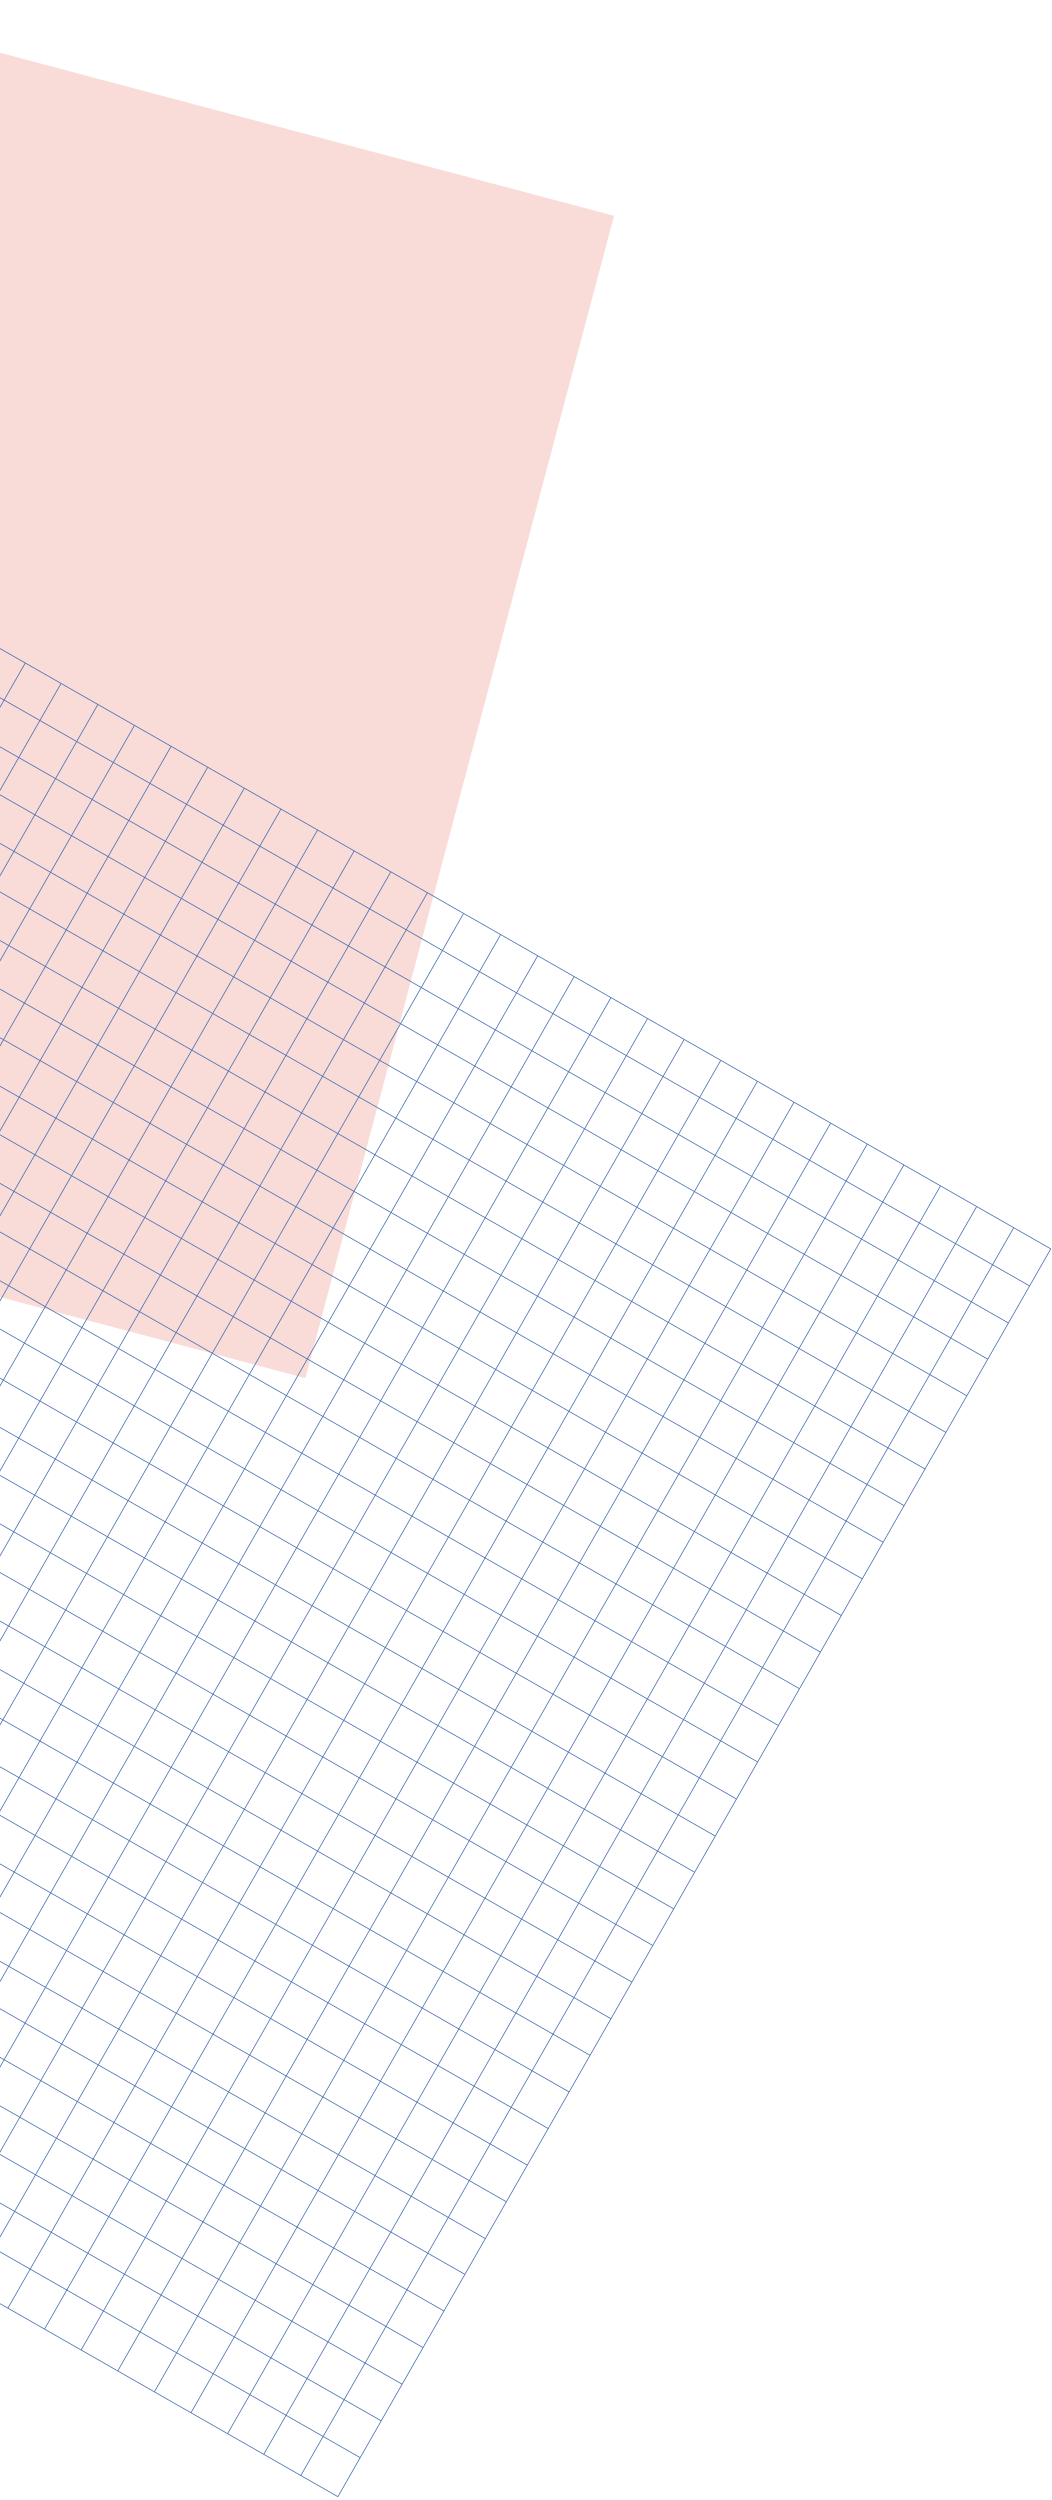
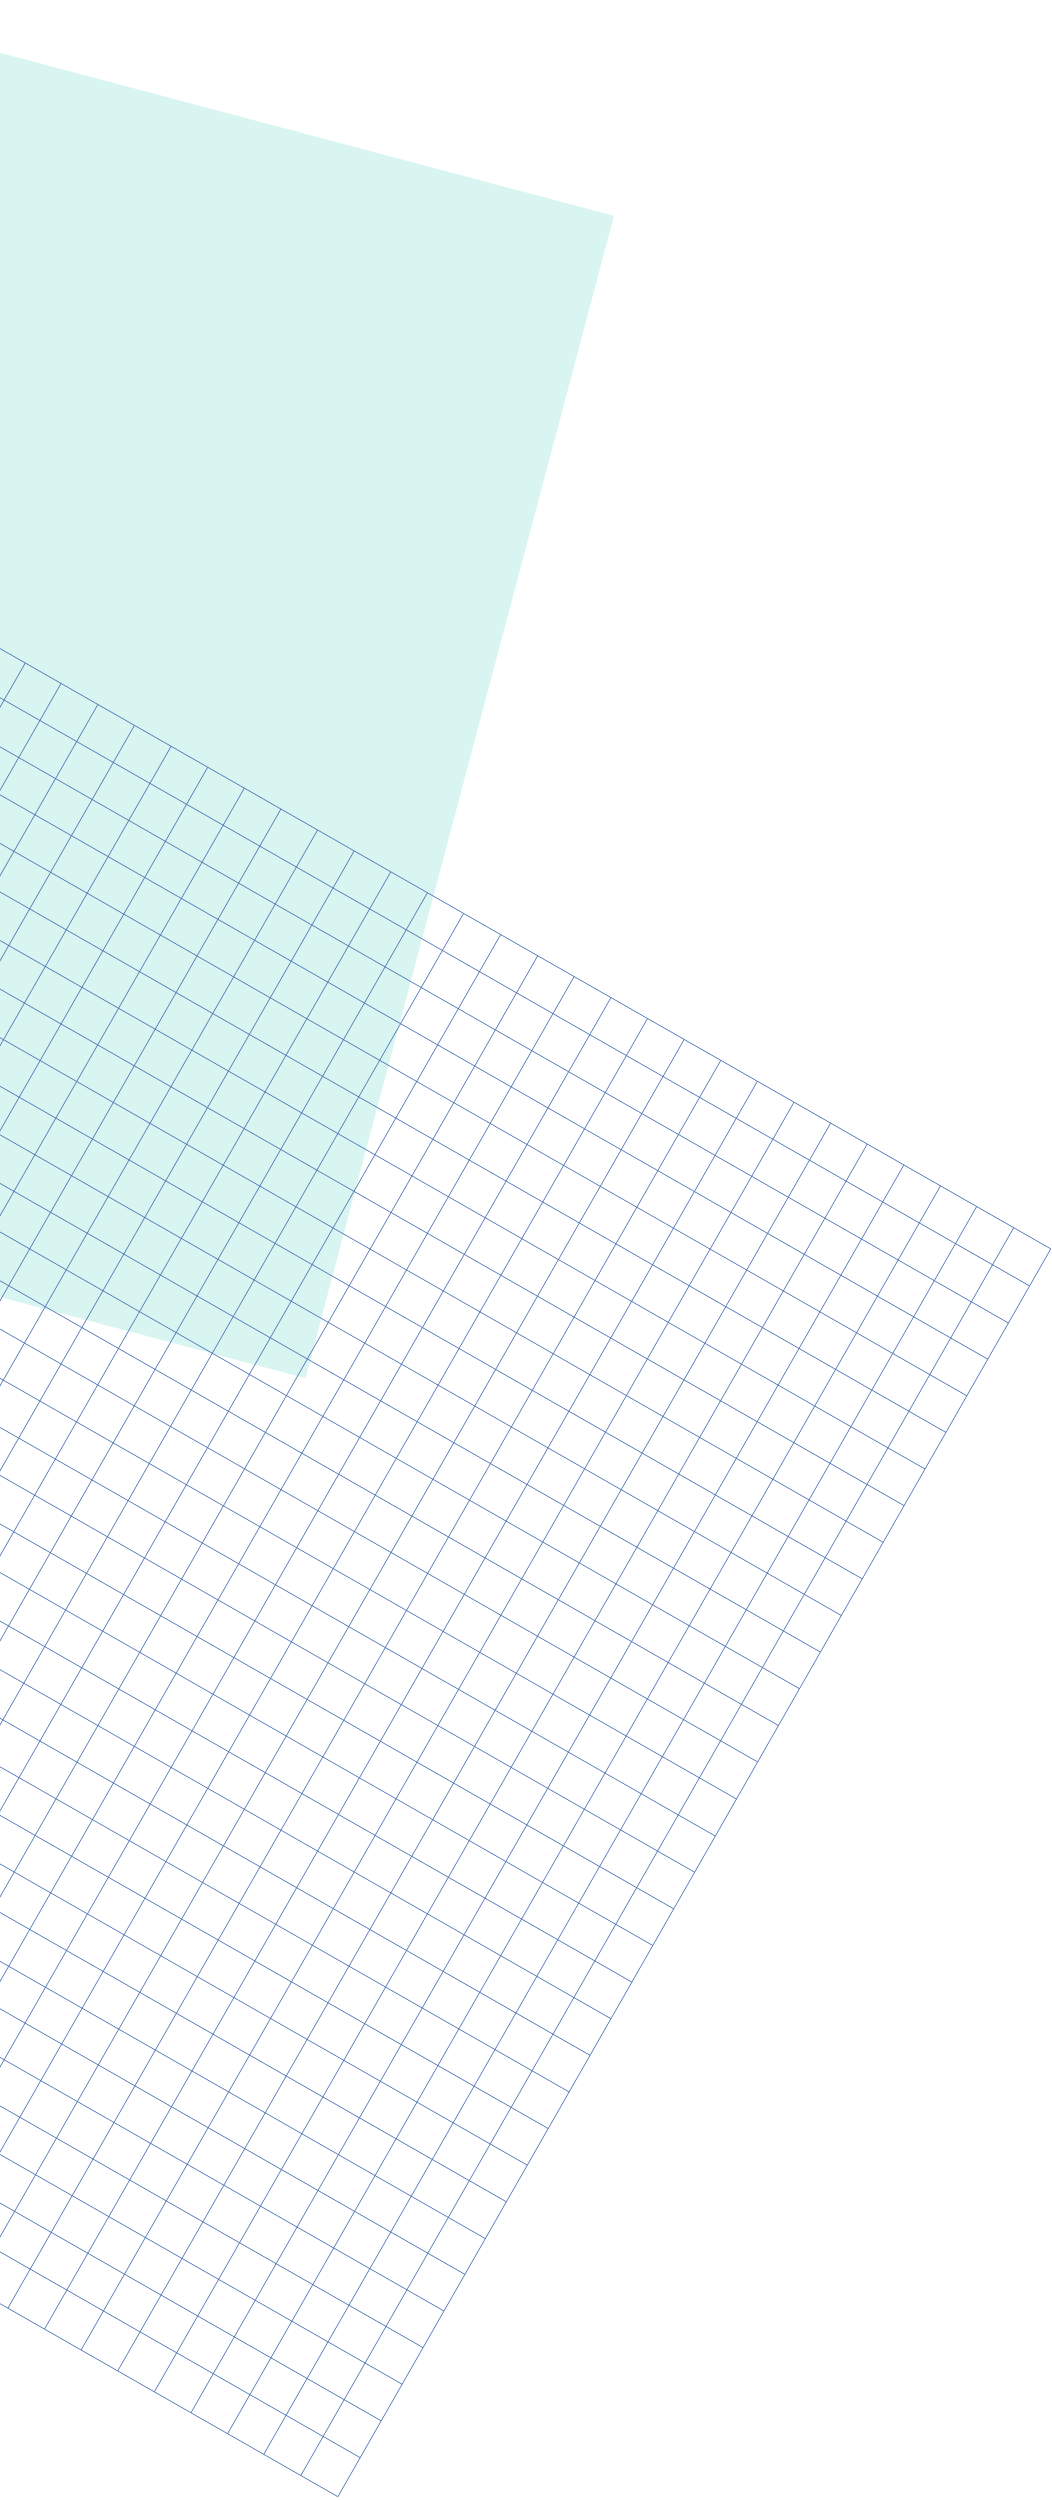
<svg xmlns="http://www.w3.org/2000/svg" width="340" height="808" viewBox="0 0 340 808" fill="none">
-   <path d="M198.456 69.753L-64.254 0L-163.999 375.673L98.711 445.426L198.456 69.753Z" fill="#F9DBD8" />
+   <path d="M198.456 69.753L-64.254 0L-163.999 375.673L98.711 445.426L198.456 69.753Z" fill="#D8F5F1" />
  <path d="M-74.59 167L339.611 403.642" stroke="#456DB0" stroke-width="0.25" stroke-miterlimit="10" />
  <path d="M-81.434 178.979L332.767 415.62" stroke="#456DB0" stroke-width="0.25" stroke-miterlimit="10" />
  <path d="M-88.277 190.957L325.923 427.599" stroke="#456DB0" stroke-width="0.25" stroke-miterlimit="10" />
  <path d="M-101.717 214.481L312.484 451.123" stroke="#456DB0" stroke-width="0.25" stroke-miterlimit="10" />
  <path d="M-108.477 226.315L305.724 462.957" stroke="#456DB0" stroke-width="0.25" stroke-miterlimit="10" />
  <path d="M-115.238 238.151L298.963 474.793" stroke="#456DB0" stroke-width="0.25" stroke-miterlimit="10" />
  <path d="M-122 249.983L292.201 486.625" stroke="#456DB0" stroke-width="0.25" stroke-miterlimit="10" />
  <path d="M-128.762 261.819L285.439 498.461" stroke="#456DB0" stroke-width="0.25" stroke-miterlimit="10" />
  <path d="M-135.521 273.653L278.679 510.295" stroke="#456DB0" stroke-width="0.25" stroke-miterlimit="10" />
  <path d="M-142.283 285.487L271.918 522.129" stroke="#456DB0" stroke-width="0.25" stroke-miterlimit="10" />
  <path d="M-149.045 297.321L265.156 533.963" stroke="#456DB0" stroke-width="0.25" stroke-miterlimit="10" />
  <path d="M-155.805 309.155L258.396 545.797" stroke="#456DB0" stroke-width="0.25" stroke-miterlimit="10" />
  <path d="M-162.604 321.052L251.597 557.693" stroke="#456DB0" stroke-width="0.25" stroke-miterlimit="10" />
  <path d="M-94.955 202.648L319.246 439.29" stroke="#456DB0" stroke-width="0.25" stroke-miterlimit="10" />
  <path d="M-169.33 332.826L244.871 569.468" stroke="#456DB0" stroke-width="0.25" stroke-miterlimit="10" />
  <path d="M-176.172 344.803L238.029 581.444" stroke="#456DB0" stroke-width="0.25" stroke-miterlimit="10" />
  <path d="M-183.018 356.782L231.183 593.424" stroke="#456DB0" stroke-width="0.25" stroke-miterlimit="10" />
  <path d="M-196.455 380.305L217.746 616.946" stroke="#456DB0" stroke-width="0.25" stroke-miterlimit="10" />
  <path d="M-203.219 392.141L210.982 628.782" stroke="#456DB0" stroke-width="0.25" stroke-miterlimit="10" />
  <path d="M-209.979 403.975L204.222 640.616" stroke="#456DB0" stroke-width="0.25" stroke-miterlimit="10" />
  <path d="M-216.74 415.81L197.461 652.451" stroke="#456DB0" stroke-width="0.25" stroke-miterlimit="10" />
  <path d="M-223.502 427.644L190.699 664.285" stroke="#456DB0" stroke-width="0.25" stroke-miterlimit="10" />
  <path d="M-230.262 439.478L183.939 676.119" stroke="#456DB0" stroke-width="0.25" stroke-miterlimit="10" />
  <path d="M-237.023 451.312L177.177 687.953" stroke="#456DB0" stroke-width="0.25" stroke-miterlimit="10" />
  <path d="M-243.785 463.147L170.416 699.789" stroke="#456DB0" stroke-width="0.25" stroke-miterlimit="10" />
  <path d="M-250.547 474.981L163.654 711.623" stroke="#456DB0" stroke-width="0.25" stroke-miterlimit="10" />
  <path d="M-257.342 486.878L156.859 723.52" stroke="#456DB0" stroke-width="0.25" stroke-miterlimit="10" />
  <path d="M-263.949 498.441L150.252 735.083" stroke="#456DB0" stroke-width="0.25" stroke-miterlimit="10" />
  <path d="M-270.711 510.277L143.49 746.919" stroke="#456DB0" stroke-width="0.25" stroke-miterlimit="10" />
  <path d="M-277.473 522.11L136.728 758.752" stroke="#456DB0" stroke-width="0.25" stroke-miterlimit="10" />
  <path d="M-284.232 533.944L129.968 770.586" stroke="#456DB0" stroke-width="0.25" stroke-miterlimit="10" />
  <path d="M-290.994 545.78L123.207 782.422" stroke="#456DB0" stroke-width="0.25" stroke-miterlimit="10" />
  <path d="M-297.791 557.676L116.41 794.317" stroke="#456DB0" stroke-width="0.25" stroke-miterlimit="10" />
  <path d="M-305.002 570.294L109.199 806.936" stroke="#456DB0" stroke-width="0.25" stroke-miterlimit="10" />
  <path d="M-189.695 368.473L224.505 605.114" stroke="#456DB0" stroke-width="0.25" stroke-miterlimit="10" />
  <path d="M339.609 403.642L109.199 806.936" stroke="#456DB0" stroke-width="0.25" stroke-miterlimit="10" />
  <path d="M327.631 396.797L97.221 800.091" stroke="#456DB0" stroke-width="0.25" stroke-miterlimit="10" />
  <path d="M315.652 389.954L85.242 793.248" stroke="#456DB0" stroke-width="0.25" stroke-miterlimit="10" />
  <path d="M292.129 376.514L61.718 779.808" stroke="#456DB0" stroke-width="0.25" stroke-miterlimit="10" />
  <path d="M280.295 369.753L49.885 773.047" stroke="#456DB0" stroke-width="0.25" stroke-miterlimit="10" />
  <path d="M268.459 362.991L38.049 766.285" stroke="#456DB0" stroke-width="0.25" stroke-miterlimit="10" />
  <path d="M256.627 356.23L26.217 759.524" stroke="#456DB0" stroke-width="0.25" stroke-miterlimit="10" />
  <path d="M244.791 349.469L14.381 752.763" stroke="#456DB0" stroke-width="0.25" stroke-miterlimit="10" />
  <path d="M232.957 342.708L2.547 746.002" stroke="#456DB0" stroke-width="0.25" stroke-miterlimit="10" />
  <path d="M221.125 335.947L-9.285 739.241" stroke="#456DB0" stroke-width="0.25" stroke-miterlimit="10" />
  <path d="M209.289 329.186L-21.121 732.479" stroke="#456DB0" stroke-width="0.25" stroke-miterlimit="10" />
  <path d="M197.457 322.425L-32.953 725.719" stroke="#456DB0" stroke-width="0.25" stroke-miterlimit="10" />
  <path d="M185.559 315.628L-44.852 718.922" stroke="#456DB0" stroke-width="0.25" stroke-miterlimit="10" />
  <path d="M303.963 383.275L73.552 786.569" stroke="#456DB0" stroke-width="0.25" stroke-miterlimit="10" />
  <path d="M173.787 308.902L-56.623 712.196" stroke="#456DB0" stroke-width="0.25" stroke-miterlimit="10" />
  <path d="M161.807 302.059L-68.604 705.353" stroke="#456DB0" stroke-width="0.25" stroke-miterlimit="10" />
  <path d="M149.828 295.215L-80.582 698.509" stroke="#456DB0" stroke-width="0.25" stroke-miterlimit="10" />
  <path d="M126.305 281.774L-104.106 685.068" stroke="#456DB0" stroke-width="0.25" stroke-miterlimit="10" />
  <path d="M114.471 275.014L-115.94 678.308" stroke="#456DB0" stroke-width="0.25" stroke-miterlimit="10" />
  <path d="M102.637 268.252L-127.774 671.546" stroke="#456DB0" stroke-width="0.25" stroke-miterlimit="10" />
  <path d="M90.801 261.491L-139.61 664.785" stroke="#456DB0" stroke-width="0.25" stroke-miterlimit="10" />
  <path d="M78.967 254.729L-151.444 658.023" stroke="#456DB0" stroke-width="0.25" stroke-miterlimit="10" />
  <path d="M67.133 247.968L-163.278 651.262" stroke="#456DB0" stroke-width="0.25" stroke-miterlimit="10" />
  <path d="M55.299 241.208L-175.112 644.502" stroke="#456DB0" stroke-width="0.25" stroke-miterlimit="10" />
  <path d="M43.465 234.447L-186.946 637.741" stroke="#456DB0" stroke-width="0.25" stroke-miterlimit="10" />
  <path d="M31.629 227.685L-198.781 630.979" stroke="#456DB0" stroke-width="0.25" stroke-miterlimit="10" />
  <path d="M19.732 220.889L-210.678 624.183" stroke="#456DB0" stroke-width="0.25" stroke-miterlimit="10" />
  <path d="M8.168 214.281L-222.242 617.575" stroke="#456DB0" stroke-width="0.25" stroke-miterlimit="10" />
  <path d="M138.139 288.536L-92.272 691.83" stroke="#456DB0" stroke-width="0.25" stroke-miterlimit="10" />
</svg>
